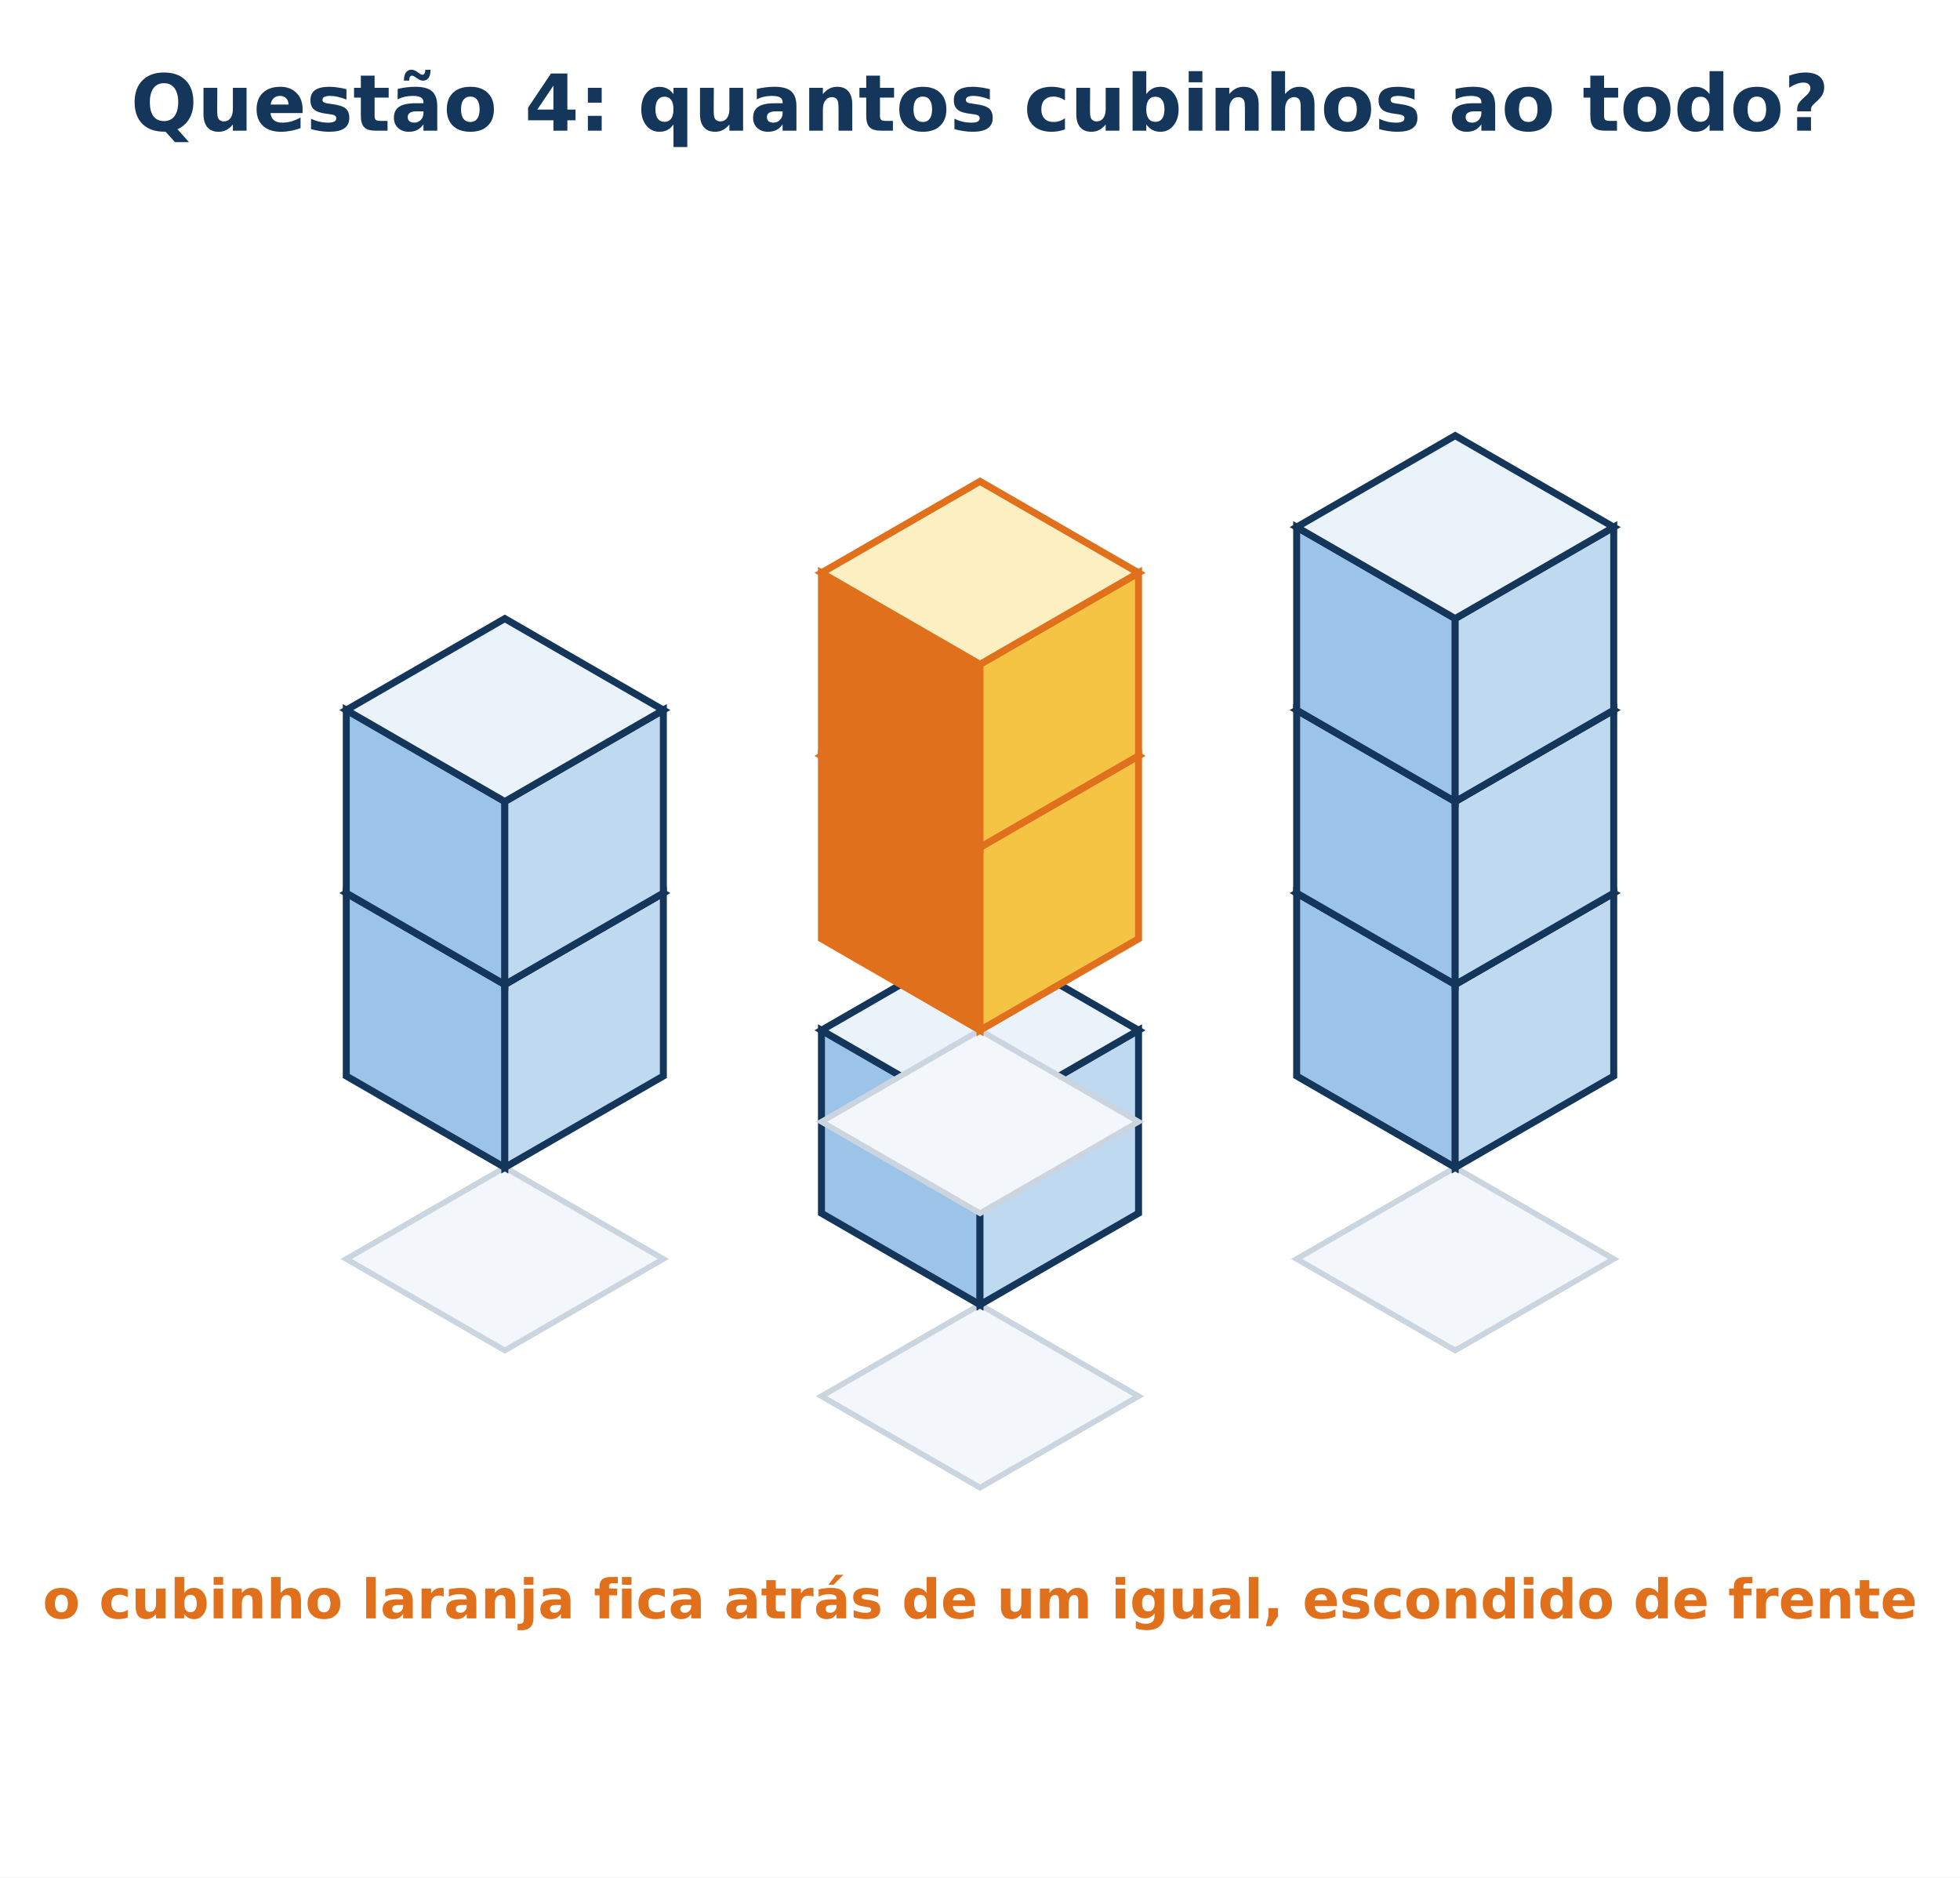
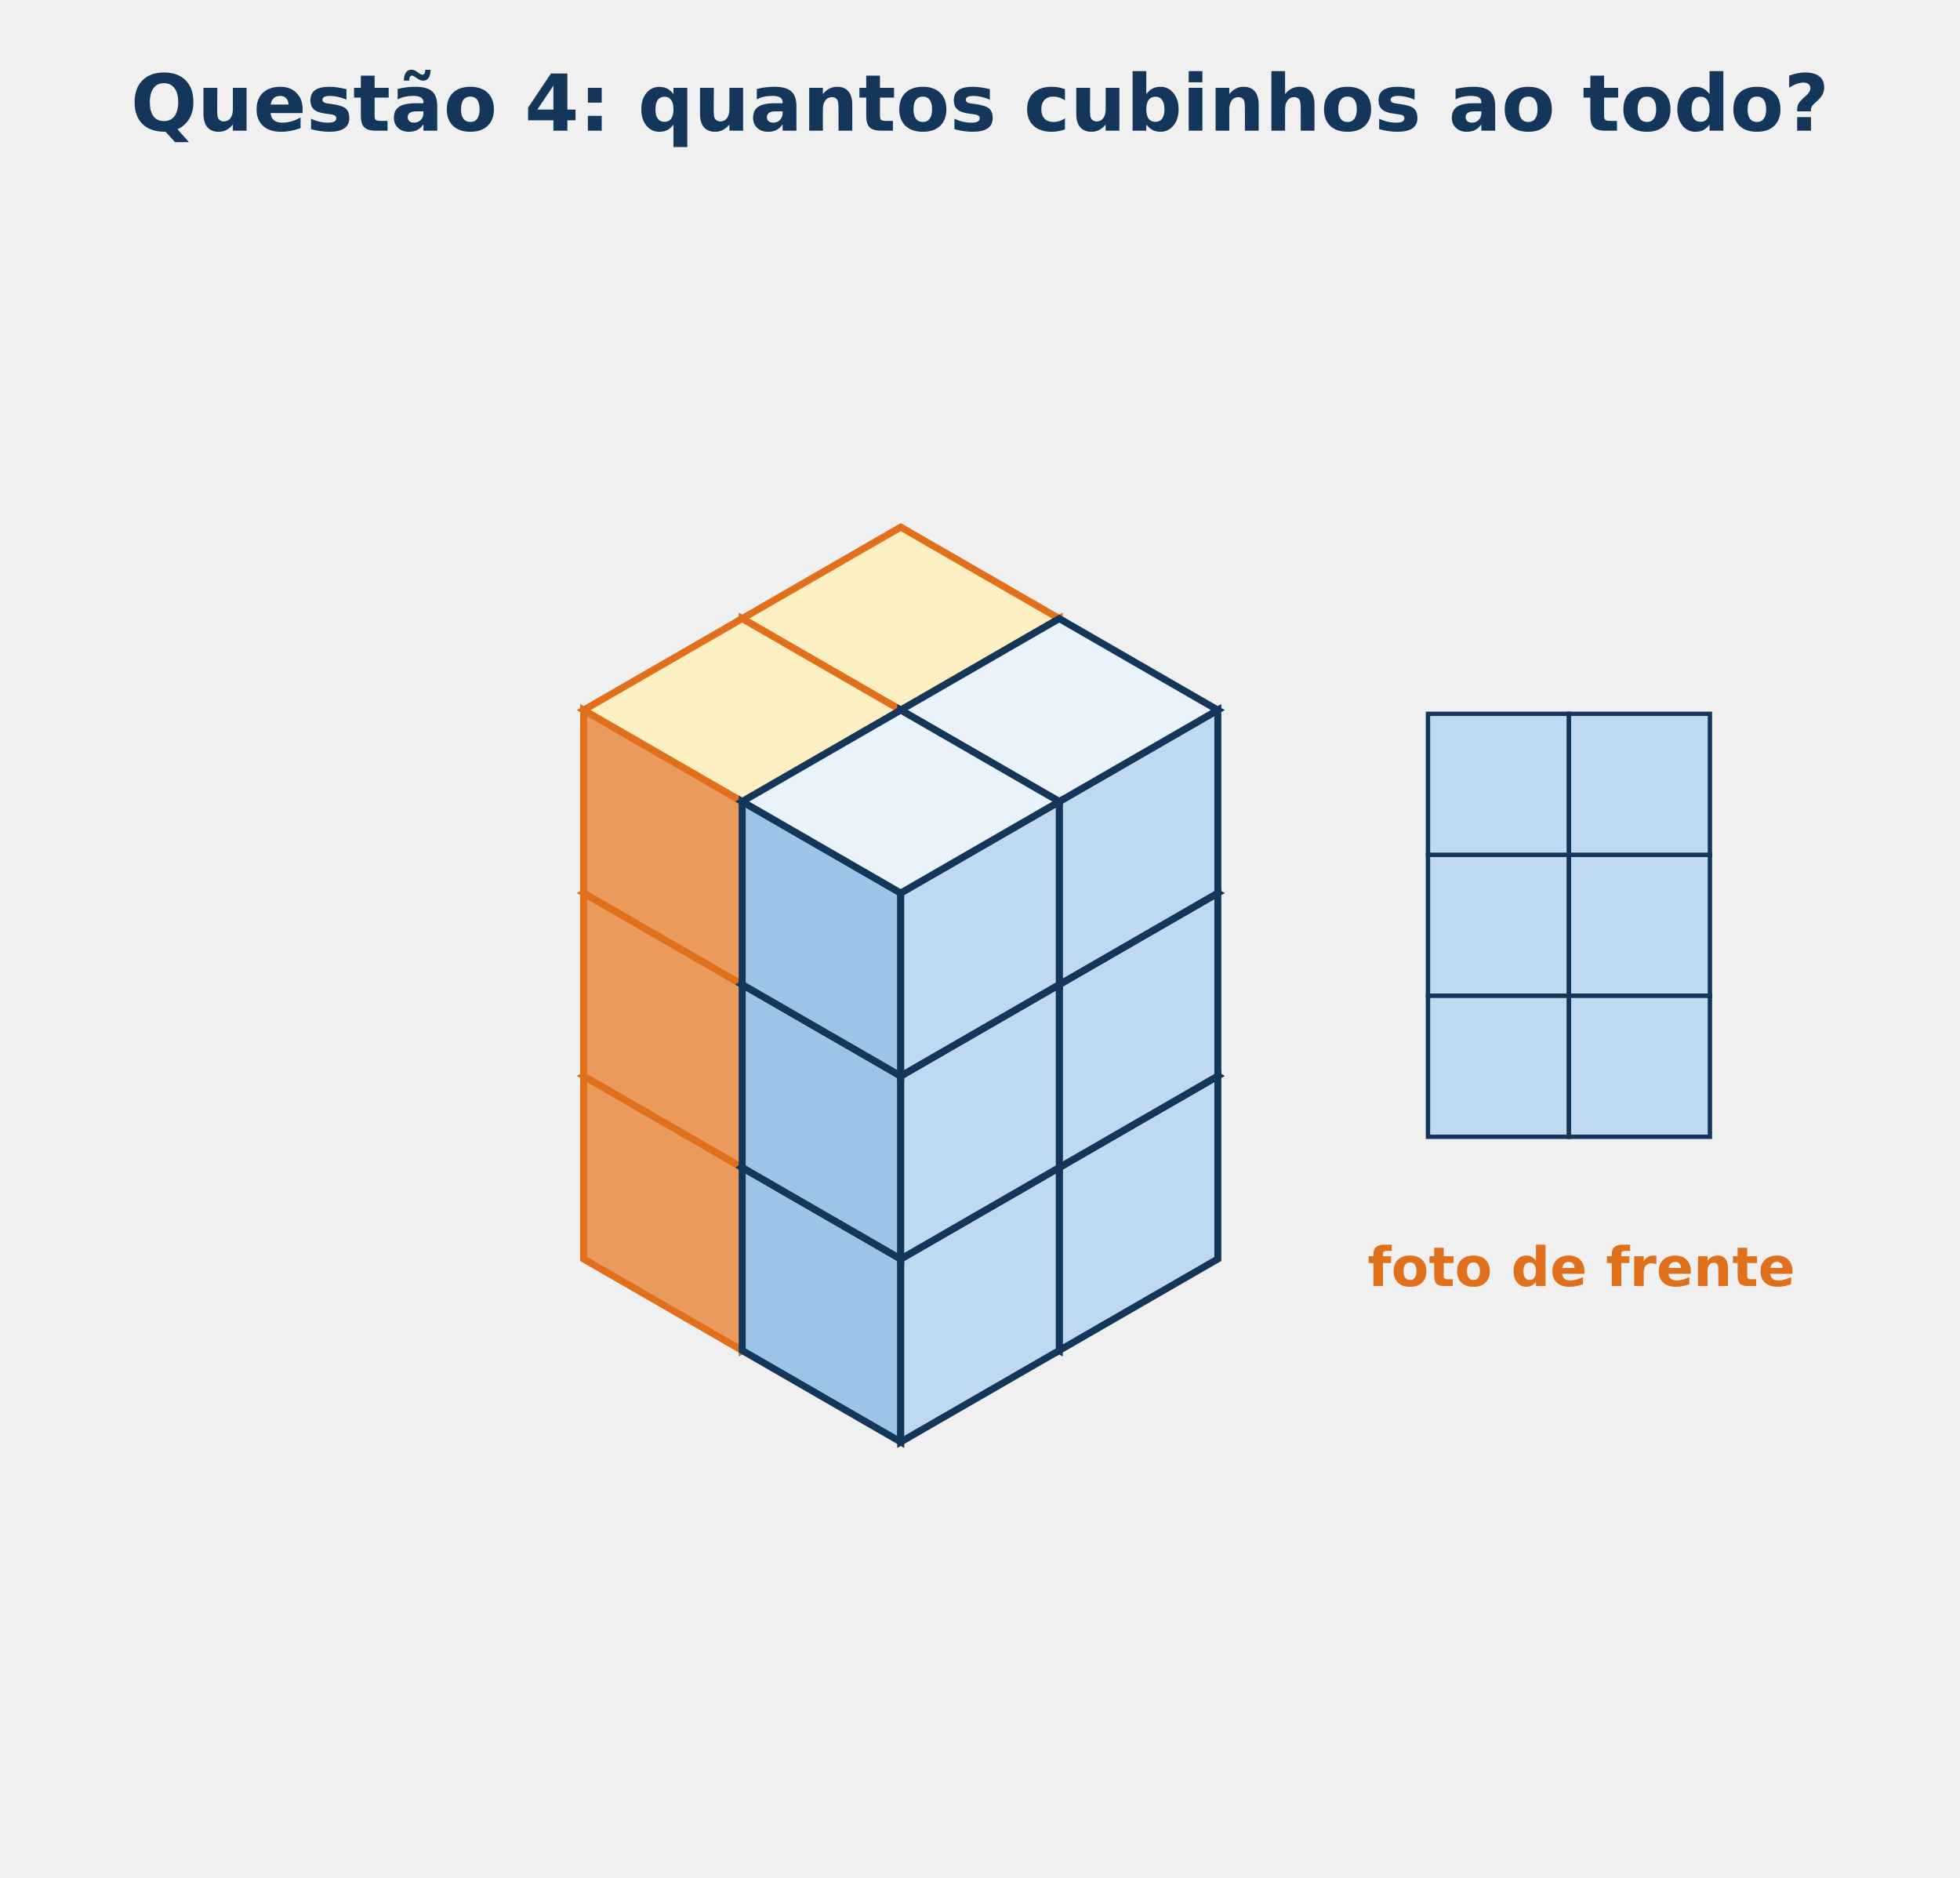
- <svg xmlns="http://www.w3.org/2000/svg" viewBox="0 0 450.0 431.0">
-   <rect width="450.0" height="431.0" fill="white" />
-   <text x="225.0" y="30.0" font-family="DejaVu Sans" font-size="18" font-weight="bold" fill="#14365A" text-anchor="middle">Questão 4: quantos cubinhos ao todo?</text>
-   <polygon points="115.9,268.0 152.3,289.0 115.9,310.0 79.5,289.0" fill="#F3F6FA" stroke="#CBD5DF" stroke-width="1.3" />
-   <polygon points="79.5,205.0 115.9,226.0 115.9,268.0 79.5,247.0" fill="#9CC3E8" stroke="#14365A" stroke-width="1.6" />
-   <polygon points="152.3,205.0 115.9,226.0 115.9,268.0 152.3,247.0" fill="#BFD9F0" stroke="#14365A" stroke-width="1.6" />
-   <polygon points="115.9,184.0 152.3,205.0 115.9,226.0 79.5,205.0" fill="#EAF2FA" stroke="#14365A" stroke-width="1.6" />
-   <polygon points="79.5,163.0 115.9,184.0 115.9,226.0 79.5,205.0" fill="#9CC3E8" stroke="#14365A" stroke-width="1.6" />
-   <polygon points="152.3,163.0 115.9,184.0 115.9,226.0 152.3,205.0" fill="#BFD9F0" stroke="#14365A" stroke-width="1.6" />
-   <polygon points="115.9,142.0 152.3,163.0 115.9,184.0 79.5,163.0" fill="#EAF2FA" stroke="#14365A" stroke-width="1.6" />
-   <polygon points="225.0,299.5 261.4,320.5 225.0,341.5 188.6,320.5" fill="#F3F6FA" stroke="#CBD5DF" stroke-width="1.3" />
-   <polygon points="188.6,236.5 225.0,257.5 225.0,299.5 188.6,278.5" fill="#9CC3E8" stroke="#14365A" stroke-width="1.6" />
-   <polygon points="261.4,236.5 225.0,257.5 225.0,299.5 261.4,278.5" fill="#BFD9F0" stroke="#14365A" stroke-width="1.6" />
-   <polygon points="225.0,215.5 261.4,236.5 225.0,257.5 188.6,236.5" fill="#EAF2FA" stroke="#14365A" stroke-width="1.6" />
-   <polygon points="225.0,236.5 261.4,257.5 225.0,278.5 188.6,257.5" fill="#F3F6FA" stroke="#CBD5DF" stroke-width="1.3" />
-   <polygon points="188.6,173.5 225.0,194.5 225.0,236.5 188.6,215.5" fill="#E0701B" stroke="#E0701B" stroke-width="1.6" />
-   <polygon points="261.4,173.5 225.0,194.5 225.0,236.5 261.4,215.5" fill="#F6C445" stroke="#E0701B" stroke-width="1.6" />
-   <polygon points="225.0,152.5 261.4,173.5 225.0,194.5 188.6,173.5" fill="#FCEFC2" stroke="#E0701B" stroke-width="1.6" />
-   <polygon points="188.6,131.5 225.0,152.5 225.0,194.5 188.6,173.5" fill="#E0701B" stroke="#E0701B" stroke-width="1.6" />
-   <polygon points="261.4,131.5 225.0,152.5 225.0,194.5 261.4,173.5" fill="#F6C445" stroke="#E0701B" stroke-width="1.6" />
-   <polygon points="225.0,110.5 261.4,131.5 225.0,152.5 188.6,131.5" fill="#FCEFC2" stroke="#E0701B" stroke-width="1.6" />
-   <polygon points="334.1,268.0 370.5,289.0 334.1,310.0 297.7,289.0" fill="#F3F6FA" stroke="#CBD5DF" stroke-width="1.3" />
-   <polygon points="297.7,205.0 334.1,226.0 334.1,268.0 297.7,247.0" fill="#9CC3E8" stroke="#14365A" stroke-width="1.6" />
-   <polygon points="370.5,205.0 334.1,226.0 334.1,268.0 370.5,247.0" fill="#BFD9F0" stroke="#14365A" stroke-width="1.6" />
-   <polygon points="334.1,184.0 370.5,205.0 334.1,226.0 297.7,205.0" fill="#EAF2FA" stroke="#14365A" stroke-width="1.6" />
-   <polygon points="297.7,163.0 334.1,184.0 334.1,226.0 297.7,205.0" fill="#9CC3E8" stroke="#14365A" stroke-width="1.6" />
-   <polygon points="370.5,163.0 334.1,184.0 334.1,226.0 370.5,205.0" fill="#BFD9F0" stroke="#14365A" stroke-width="1.6" />
-   <polygon points="334.1,142.0 370.5,163.0 334.1,184.0 297.7,163.0" fill="#EAF2FA" stroke="#14365A" stroke-width="1.6" />
-   <polygon points="297.7,121.0 334.1,142.0 334.1,184.0 297.7,163.0" fill="#9CC3E8" stroke="#14365A" stroke-width="1.6" />
-   <polygon points="370.5,121.0 334.1,142.0 334.1,184.0 370.5,163.0" fill="#BFD9F0" stroke="#14365A" stroke-width="1.6" />
-   <polygon points="334.1,100.0 370.5,121.0 334.1,142.0 297.7,121.0" fill="#EAF2FA" stroke="#14365A" stroke-width="1.6" />
-   <text x="225.0" y="371.5" font-family="DejaVu Sans" font-size="12.5" font-weight="bold" fill="#E0701B" text-anchor="middle">o cubinho laranja fica atrás de um igual, escondido de frente</text>
+ <svg xmlns="http://www.w3.org/2000/svg" viewBox="0 0 450.0 431.0" version="1.1" id="svg28">
+   <defs id="defs28" />
+   <g id="g29-7" transform="translate(-54.6,115.5)">
+     <polygon points="225,194.5 188.6,173.5 188.6,131.5 225,152.5 " fill="#E0701B" stroke="#e0701b" stroke-width="1.6" id="polygon16-2" style="fill:#eb9a5d;fill-opacity:1" />
+     <polygon points="225,194.5 261.4,173.5 261.4,131.5 225,152.5 " fill="#f6c445" stroke="#e0701b" stroke-width="1.6" id="polygon17-2" />
+     <polygon points="225,152.5 188.6,131.5 225,110.5 261.4,131.5 " fill="#fcefc2" stroke="#e0701b" stroke-width="1.6" id="polygon18-1" />
+   </g>
+   <text x="225.0" y="30.0" font-family="DejaVu Sans" font-size="18" font-weight="bold" fill="#14365A" text-anchor="middle" id="text1">Questão 4: quantos cubinhos ao todo?</text>
+   <g id="g29-6-6" transform="translate(-18.2,10.5)">
+     <polygon points="188.6,131.5 225,152.5 225,194.5 188.6,173.5 " fill="#E0701B" stroke="#e0701b" stroke-width="1.6" id="polygon16-4-3" style="fill:#eb9a5d;fill-opacity:1" />
+     <polygon points="261.4,131.5 225,152.5 225,194.5 261.4,173.5 " fill="#f6c445" stroke="#e0701b" stroke-width="1.6" id="polygon17-7-0" />
+     <polygon points="225,110.5 261.4,131.5 225,152.5 188.6,131.5 " fill="#fcefc2" stroke="#e0701b" stroke-width="1.6" id="polygon18-9-2" />
+   </g>
+   <g id="g29" transform="translate(-54.6,73.5)">
+     <polygon points="225,194.5 188.6,173.5 188.6,131.5 225,152.5 " fill="#E0701B" stroke="#e0701b" stroke-width="1.6" id="polygon16" style="fill:#eb9a5d;fill-opacity:1" />
+     <polygon points="225,194.5 261.4,173.5 261.4,131.5 225,152.5 " fill="#f6c445" stroke="#e0701b" stroke-width="1.6" id="polygon17" />
+     <polygon points="225,152.5 188.6,131.5 225,110.5 261.4,131.5 " fill="#fcefc2" stroke="#e0701b" stroke-width="1.6" id="polygon18" />
+   </g>
+   <g id="g28-0-2" transform="translate(127.3,84)">
+     <polygon points="79.5,163 115.9,184 115.9,226 79.5,205 " fill="#9cc3e8" stroke="#14365a" stroke-width="1.6" id="polygon5-3-4" />
+     <polygon points="152.3,163 115.9,184 115.9,226 152.3,205 " fill="#bfd9f0" stroke="#14365a" stroke-width="1.6" id="polygon6-2-1" />
+     <polygon points="115.9,142 152.3,163 115.9,184 79.5,163 " fill="#eaf2fa" stroke="#14365a" stroke-width="1.6" id="polygon7-1-6" />
+   </g>
+   <g id="g29-6" transform="translate(-54.6,31.5)">
+     <polygon points="225,152.5 225,194.5 188.6,173.5 188.6,131.5 " fill="#E0701B" stroke="#e0701b" stroke-width="1.6" id="polygon16-4" style="fill:#eb9a5d;fill-opacity:1" />
+     <polygon points="225,152.5 225,194.5 261.4,173.5 261.4,131.5 " fill="#f6c445" stroke="#e0701b" stroke-width="1.6" id="polygon17-7" />
+     <polygon points="261.4,131.5 225,152.5 188.6,131.5 225,110.5 " fill="#fcefc2" stroke="#e0701b" stroke-width="1.6" id="polygon18-9" />
+   </g>
+   <g id="g28-4-5" transform="translate(127.3,42)">
+     <polygon points="115.9,184 115.9,226 79.5,205 79.5,163 " fill="#9cc3e8" stroke="#14365a" stroke-width="1.6" id="polygon5-2-7" />
+     <polygon points="115.9,184 115.9,226 152.3,205 152.3,163 " fill="#bfd9f0" stroke="#14365a" stroke-width="1.6" id="polygon6-21-8" />
+     <polygon points="152.3,163 115.9,184 79.5,163 115.9,142 " fill="#eaf2fa" stroke="#14365a" stroke-width="1.6" id="polygon7-7-5" />
+   </g>
+   <g id="g28-0" transform="translate(90.9,105)">
+     <polygon points="115.9,184 115.9,226 79.5,205 79.5,163 " fill="#9cc3e8" stroke="#14365a" stroke-width="1.6" id="polygon5-3" />
+     <polygon points="115.9,184 115.9,226 152.3,205 152.3,163 " fill="#bfd9f0" stroke="#14365a" stroke-width="1.6" id="polygon6-2" />
+     <polygon points="152.3,163 115.9,184 79.5,163 115.9,142 " fill="#eaf2fa" stroke="#14365a" stroke-width="1.6" id="polygon7-1" />
+   </g>
+   <g id="g28-7-9" transform="translate(127.3)">
+     <polygon points="79.5,205 79.5,163 115.9,184 115.9,226 " fill="#9cc3e8" stroke="#14365a" stroke-width="1.6" id="polygon5-5-2" />
+     <polygon points="152.3,205 152.3,163 115.9,184 115.9,226 " fill="#bfd9f0" stroke="#14365a" stroke-width="1.6" id="polygon6-6-7" />
+     <polygon points="79.5,163 115.9,142 152.3,163 115.9,184 " fill="#eaf2fa" stroke="#14365a" stroke-width="1.6" id="polygon7-5-3" />
+   </g>
+   <g id="g28-4" transform="translate(90.9,63)">
+     <polygon points="115.9,226 79.5,205 79.5,163 115.9,184 " fill="#9cc3e8" stroke="#14365a" stroke-width="1.6" id="polygon5-2" />
+     <polygon points="115.9,226 152.3,205 152.3,163 115.9,184 " fill="#bfd9f0" stroke="#14365a" stroke-width="1.6" id="polygon6-21" />
+     <polygon points="115.9,184 79.5,163 115.9,142 152.3,163 " fill="#eaf2fa" stroke="#14365a" stroke-width="1.6" id="polygon7-7" />
+   </g>
+   <g id="g28-7" transform="translate(90.9,21)">
+     <polygon points="79.5,163 115.9,184 115.9,226 79.5,205 " fill="#9cc3e8" stroke="#14365a" stroke-width="1.6" id="polygon5-5" />
+     <polygon points="152.3,163 115.9,184 115.9,226 152.3,205 " fill="#bfd9f0" stroke="#14365a" stroke-width="1.6" id="polygon6-6" />
+     <polygon points="115.9,142 152.3,163 115.9,184 79.5,163 " fill="#eaf2fa" stroke="#14365a" stroke-width="1.6" id="polygon7-5" />
+   </g>
+   <text x="363.078" y="295.214" font-family="'DejaVu Sans'" font-size="12.5px" font-weight="bold" fill="#e0701b" text-anchor="middle" id="text28">foto de frente</text>
+   <rect style="fill:#bfd9f0;fill-opacity:1;stroke:#14365a;stroke-dashoffset:0.2;stroke-opacity:1" id="rect29" width="32.365" height="32.365" x="327.851" y="196.223" />
+   <rect style="fill:#bfd9f0;fill-opacity:1;stroke:#14365a;stroke-dashoffset:0.2;stroke-opacity:1" id="rect29-5" width="32.365" height="32.365" x="327.851" y="163.858" />
+   <rect style="fill:#bfd9f0;fill-opacity:1;stroke:#14365a;stroke-dashoffset:0.2;stroke-opacity:1" id="rect29-1" width="32.365" height="32.365" x="327.851" y="228.589" />
+   <rect style="fill:#bfd9f0;fill-opacity:1;stroke:#14365a;stroke-dashoffset:0.2;stroke-opacity:1" id="rect29-6" width="32.365" height="32.365" x="360.217" y="196.223" />
+   <rect style="fill:#bfd9f0;fill-opacity:1;stroke:#14365a;stroke-dashoffset:0.2;stroke-opacity:1" id="rect29-5-5" width="32.365" height="32.365" x="360.217" y="163.858" />
+   <rect style="fill:#bfd9f0;fill-opacity:1;stroke:#14365a;stroke-dashoffset:0.2;stroke-opacity:1" id="rect29-1-0" width="32.365" height="32.365" x="360.217" y="228.589" />
</svg>
